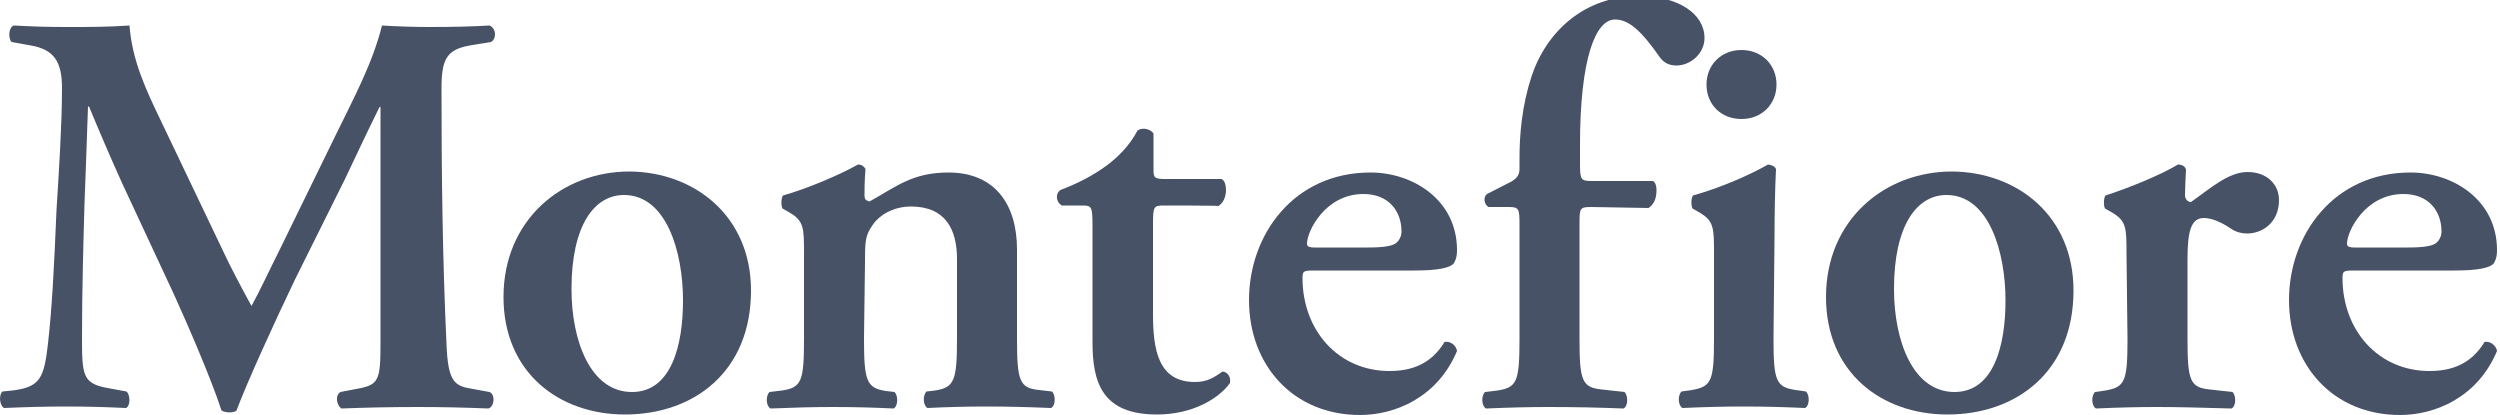
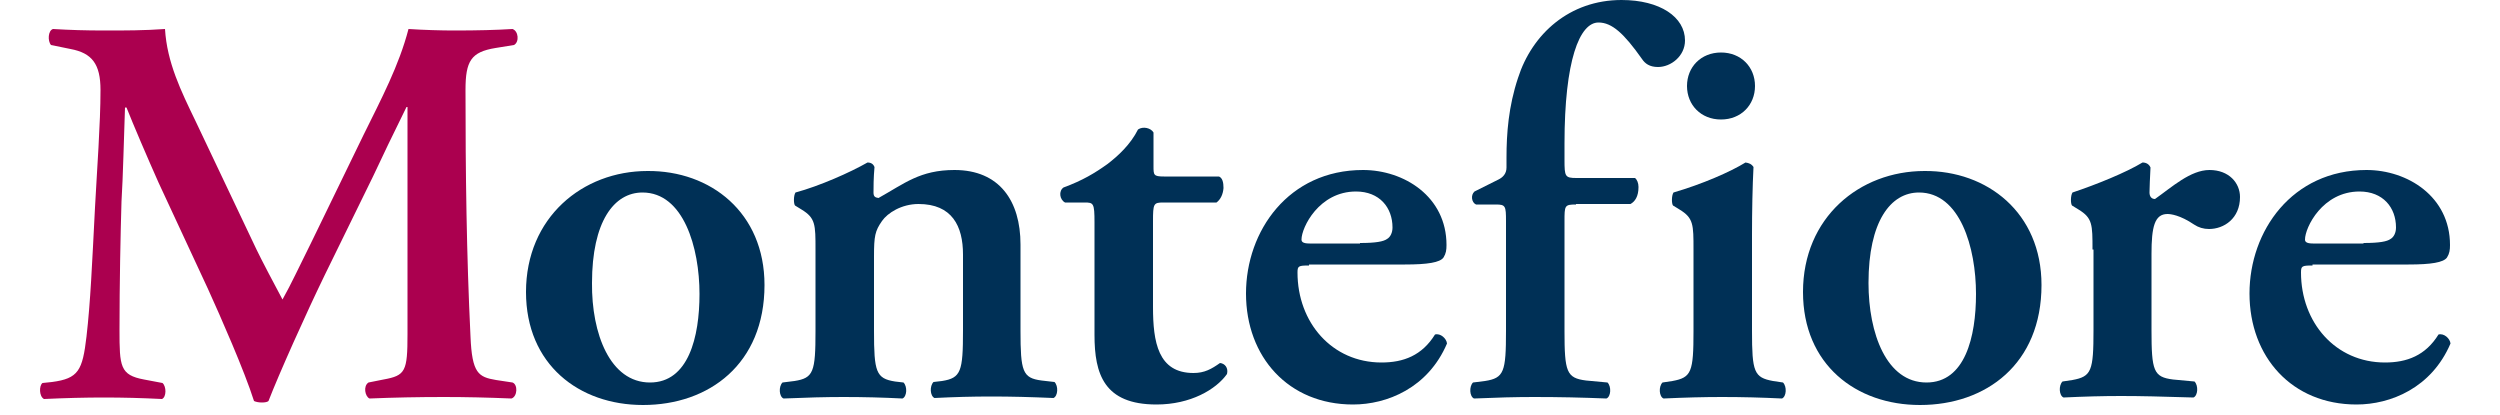
<svg xmlns="http://www.w3.org/2000/svg" version="1.1" id="without_tagline" x="0px" y="0px" viewBox="0 0 500 83" style="enable-background:new 0 0 500 83;" xml:space="preserve">
  <style type="text/css">
- 	.st0{fill:#475267;}
+ 	.st0{fill:#AB004F;}
+ 	.st1{fill:#003056;}
</style>
-   <g>
-     <g>
-       <path class="st0" d="M97.9,78.4c1.2,0.5,1,2.9-0.2,3.3c-4.9-0.2-9.4-0.3-14-0.3c-5.4,0-10.4,0.1-15.4,0.3    c-0.9-0.5-1.4-2.6-0.2-3.3l3.1-0.6c4.6-0.8,4.9-1.6,4.9-9.4v-47h-0.2c-3.1,6.3-4.7,9.8-6.9,14.4L59,55.9    c-3.9,8.1-9.7,20.8-11.7,26.2c-0.5,0.5-2.2,0.5-3,0c-2-6.2-6.9-17.5-9.5-23.2L24.5,36.8c-2.2-4.8-5.3-12.1-6.7-15.5h-0.2    c-0.2,5.6-0.5,14.6-0.7,19.4c-0.2,7-0.5,17.3-0.5,26.7c0,7.6,0.1,9.3,5.1,10.2l3.8,0.7c0.8,0.7,0.8,2.9-0.1,3.3    c-4.3-0.2-7.8-0.3-12.1-0.3c-3.7,0-7.8,0.1-12.3,0.3c-1-0.6-1-2.8-0.3-3.3l2-0.2c5.5-0.7,6.3-2.4,7.1-9.4    c0.8-7.2,1.2-14.7,1.7-26.7c0.5-7.8,1.1-17.4,1.1-24.4c0-5.4-1.7-7.7-6.2-8.5L2.3,8.4c-0.7-0.8-0.6-3,0.5-3.3    c3.5,0.2,6.6,0.3,10.8,0.3c4,0,8.1,0,12.3-0.3c0.5,6.9,3.3,12.9,6.3,19.1l12.7,26.6c0.9,2,3.9,7.7,5.4,10.4c1.8-3.3,3.3-6.6,6-12    l10.8-22.1c3.7-7.6,7.4-14.4,9.3-22c3.1,0.2,6.9,0.3,9.4,0.3c4.8,0,8.9-0.1,12.1-0.3c1.3,0.5,1.5,2.6,0.3,3.3L94.5,9    c-5.1,0.8-6.2,2.6-6.2,8.7c0,17,0.2,34,1,51.1c0.3,7.7,1.6,8.4,5.3,9L97.9,78.4z" />
-       <path class="st0" d="M126.4,78.4c7.9,0,10.2-9.4,10.2-18.3c0-9.7-3.3-21.1-11.8-21.1c-5.9,0-10.5,6-10.5,18.8    C114.3,68.2,118.1,78.4,126.4,78.4 M150.2,58.1c0,16.3-11.5,24.8-25.2,24.8c-13.2,0-24.3-8.4-24.3-23.5    c0-15.4,11.7-25.1,25.2-25.1C138.9,34.4,150.2,43.2,150.2,58.1" />
-       <path class="st0" d="M172.8,67.7c0,8.5,0.5,9.9,4.4,10.5l1.7,0.2c0.8,0.8,0.7,2.9-0.2,3.3c-4-0.2-7.9-0.3-12.2-0.3    c-3.7,0-7.6,0.1-12.4,0.3c-0.9-0.5-1-2.5-0.2-3.3l2.5-0.3c3.9-0.6,4.4-1.8,4.4-10.3V50.8c0-5.2,0-6.6-2.9-8.3l-1.4-0.8    c-0.3-0.5-0.3-2.1,0.1-2.6c4.9-1.4,11.3-4.1,15-6.2c0.8,0,1.3,0.5,1.5,0.9c-0.2,2.2-0.2,4.4-0.2,5.3c0,0.8,0.3,1,1,1.2    c5.4-3,8.6-5.8,15.8-5.8c9.3,0,13.7,6.4,13.7,15.4v17.8c0,8.5,0.5,9.9,4.4,10.3l2.6,0.3c0.8,0.8,0.7,2.9-0.2,3.3    c-4.8-0.2-8.7-0.3-13-0.3c-3.8,0-7.7,0.1-11.7,0.3c-0.9-0.5-1-2.5-0.2-3.3l1.7-0.2c3.9-0.6,4.4-2,4.4-10.5V51.8    c0-5.9-2.3-10.5-9.2-10.5c-3.6,0-6.4,1.8-7.6,3.6c-1.5,2.1-1.6,3.1-1.6,7.4L172.8,67.7L172.8,67.7z" />
-       <path class="st0" d="M232.8,41.1c-2.1,0-2.2,0.2-2.2,3.9v17.7c0,7.2,1,13.7,8.4,13.7c2.3,0,3.7-0.8,5.5-2.1c1,0.1,1.7,1,1.5,2.3    c-2.3,3.2-7.6,6.3-14.6,6.3c-10.9,0-12.9-6.3-12.9-14.4V45.2c0-4-0.2-4.1-2.1-4.1h-4c-1.2-0.6-1.4-2.4-0.3-3.1    c3.9-1.5,6.6-3,9.1-4.8c2.2-1.6,4.7-4,6.3-7.1c1-0.7,2.6-0.3,3.2,0.6v6.9c0,1.8,0,2.2,2.2,2.2h11.4c0.7,0.3,0.9,1.3,0.9,2.4    c-0.1,1.4-0.6,2.4-1.5,3C243.8,41.1,232.8,41.1,232.8,41.1z" />
-       <path class="st0" d="M273.5,49.5c3.3,0,4.8-0.3,5.6-0.8c0.7-0.5,1.2-1.4,1.2-2.4c0-4.1-2.6-7.5-7.6-7.5c-7.7,0-11.3,7.5-11.3,9.9    c0,0.5,0.2,0.8,1.6,0.8C263,49.5,273.5,49.5,273.5,49.5z M262.9,54.1c-2.2,0-2.4,0.1-2.4,1.5c0,10.4,7.1,18.6,17.4,18.6    c4.6,0,8.4-1.5,11-5.8c1.2-0.3,2.4,0.8,2.5,1.8C287.5,79.5,279,83,272,83c-13.3,0-22.2-9.9-22.2-23c0-13,8.9-25.5,24.3-25.5    c8.5,0,17.3,5.5,17.3,15.5c0,1-0.1,1.7-0.6,2.6c-0.7,1-3.3,1.5-7.9,1.5H262.9z" />
-       <path class="st0" d="M481.5,49.5c3.3,0,4.8-0.3,5.6-0.8c0.7-0.5,1.2-1.4,1.2-2.4c0-4.1-2.6-7.5-7.6-7.5c-7.7,0-11.3,7.5-11.3,9.9    c0,0.5,0.2,0.8,1.6,0.8C471,49.5,481.5,49.5,481.5,49.5z M470.9,54.1c-2.2,0-2.4,0.1-2.4,1.5c0,10.4,7.1,18.6,17.4,18.6    c4.6,0,8.4-1.5,11-5.8c1.1-0.3,2.4,0.8,2.5,1.8C495.5,79.5,487,83,480,83c-13.3,0-22.2-9.9-22.2-23c0-13,8.9-25.5,24.3-25.5    c8.5,0,17.3,5.5,17.3,15.5c0,1-0.1,1.7-0.6,2.6c-0.7,1-3.3,1.5-7.9,1.5H470.9z" />
-       <path class="st0" d="M318.3,41.4c-2.4,0-2.4,0.2-2.4,3.6v22.7c0,8.5,0.5,9.8,4.5,10.2l4.5,0.5c0.8,0.8,0.7,2.9-0.2,3.3    c-5.2-0.2-9.7-0.3-15.1-0.3c-3.8,0-7.7,0.1-12.4,0.3c-0.9-0.5-1-2.5-0.2-3.3l2.5-0.3c3.9-0.6,4.4-1.8,4.4-10.3V44.9    c0-3.1-0.1-3.5-2.1-3.5h-4.1c-0.9-0.5-1.1-2-0.3-2.6l4.9-2.5c0.8-0.5,1.6-1.1,1.6-2.5v-2.1c0-4.9,0.5-10.6,2.4-16.4    c3-9.1,10.7-16.1,21.5-16.1c7.9,0,13.1,3.6,13.1,8.4c0,3.2-2.9,5.5-5.6,5.5c-1.7,0-2.6-0.7-3.3-1.6c-3.7-5.3-6.2-7.6-9-7.6    c-3.9,0-7,7.8-7,25.1v3.5c0,3.5,0.1,3.7,2.5,3.7h12.1c0.5,0.3,0.7,1,0.7,1.8c0,2-0.7,3-1.6,3.6L318.3,41.4L318.3,41.4z" />
-       <path class="st0" d="M341.3,16.9c0-3.9,2.9-6.9,7-6.9c4.1,0,7,3,7,6.9c0,3.9-2.9,6.9-7,6.9C344.2,23.8,341.3,20.9,341.3,16.9     M354.7,67.7c0,8.5,0.5,9.7,4.4,10.3l2.1,0.3c0.8,0.8,0.7,2.9-0.2,3.3c-4.3-0.2-8.2-0.3-12.4-0.3c-3.8,0-7.7,0.1-12.1,0.3    c-0.9-0.5-1-2.5-0.2-3.3l2.1-0.3c3.9-0.7,4.4-1.8,4.4-10.3V50.8c0-5.2,0-6.6-2.9-8.3l-1.4-0.8c-0.3-0.5-0.3-2.1,0.1-2.6    c6-1.7,11.7-4.3,15-6.2c0.7,0.1,1.3,0.3,1.6,0.9c-0.2,3.8-0.3,9.3-0.3,14L354.7,67.7L354.7,67.7z" />
-       <path class="st0" d="M390.9,78.4c7.9,0,10.2-9.4,10.2-18.3c0-9.7-3.3-21.1-11.8-21.1c-5.9,0-10.5,6-10.5,18.8    C378.8,68.2,382.6,78.4,390.9,78.4 M414.7,58.1c0,16.3-11.5,24.8-25.2,24.8c-13.2,0-24.3-8.4-24.3-23.5    c0-15.4,11.7-25.1,25.2-25.1C403.5,34.4,414.7,43.2,414.7,58.1" />
-       <path class="st0" d="M425.3,50.8c0-5.2,0-6.6-2.9-8.3l-1.4-0.8c-0.3-0.5-0.3-2.1,0.1-2.6c4.9-1.6,11-4.1,14.5-6.2    c0.7,0,1.4,0.3,1.6,1C437.1,36,437,38,437,39c0,0.8,0.5,1.4,1.2,1.4c3.6-2.5,7.4-6,11.3-6c4,0,6.3,2.6,6.3,5.6    c0,4.5-3.3,6.7-6.4,6.7c-1.1,0-2.2-0.3-3.1-0.9c-2.9-2-4.8-2.2-5.5-2.2c-2.6,0-3.3,2.6-3.3,8.3v15.8c0,8.5,0.5,9.8,4.5,10.2    l4.5,0.5c0.8,0.8,0.7,2.9-0.2,3.3c-6.9-0.2-10.8-0.3-15.1-0.3c-3.8,0-7.6,0.1-12,0.3c-0.9-0.5-1-2.5-0.2-3.3l2.1-0.3    c3.9-0.7,4.4-1.8,4.4-10.3L425.3,50.8L425.3,50.8z" />
-     </g>
-   </g>
+   <path class="st0" d="M102.5,76.5c1.1,0.4,1,2.8-0.2,3.2c-4.8-0.2-9.1-0.3-13.5-0.3c-5.2,0-10,0.1-14.9,0.3c-0.9-0.4-1.3-2.5-0.2-3.2  l3-0.6c4.4-0.8,4.8-1.6,4.8-9.1V21.4h-0.2c-3,6.1-4.6,9.4-6.7,13.9L65,54.9c-3.8,7.8-9.3,20.1-11.3,25.3c-0.4,0.4-2.1,0.4-2.9,0  c-1.9-6-6.7-16.9-9.2-22.4l-9.9-21.3c-2.1-4.7-5.1-11.7-6.4-15H25c-0.2,5.4-0.4,14.1-0.7,18.8C24.1,47,23.9,56.8,23.9,66  c0,7.3,0.1,9,4.9,9.9l3.7,0.7c0.8,0.7,0.8,2.8-0.1,3.2c-4.1-0.2-7.6-0.3-11.7-0.3c-3.6,0-7.6,0.1-11.9,0.3c-1-0.5-1-2.7-0.3-3.2  l1.9-0.2c5.3-0.7,6.1-2.3,6.9-9.1c0.8-7,1.1-14.2,1.7-25.8c0.4-7.6,1.1-16.8,1.1-23.5c0-5.2-1.7-7.4-6-8.2L10.2,9  c-0.7-0.8-0.6-2.9,0.4-3.2C14,6,17,6.1,21.1,6.1c3.9,0,7.8,0,11.9-0.3c0.4,6.7,3.2,12.4,6.1,18.4l12.2,25.7c0.9,1.9,3.8,7.4,5.2,10  c1.8-3.2,3.2-6.3,5.8-11.5L72.7,27c3.6-7.3,7.1-13.9,9-21.2c3,0.2,6.7,0.3,9.1,0.3c4.7,0,8.5-0.1,11.7-0.3c1.2,0.4,1.4,2.6,0.3,3.2  l-3.7,0.6c-4.9,0.8-6,2.6-6,8.4c0,16.4,0.2,32.9,1,49.3c0.3,7.4,1.6,8.1,5.1,8.7L102.5,76.5L102.5,76.5z" />
+   <path class="st1" d="M152.9,57c0,15.8-11.1,24-24.3,24c-12.8,0-23.4-8.1-23.4-22.6c0-14.9,11.3-24.2,24.3-24.2  C142.1,34.1,152.9,42.5,152.9,57L152.9,57z M130,76.5c7.7,0,9.9-9.1,9.9-17.7c0-9.3-3.2-20.3-11.4-20.3c-5.7,0-10.1,5.8-10.1,18.1  C118.3,66.7,122,76.5,130,76.5L130,76.5z" />
+   <path class="st1" d="M174.8,66.2c0,8.2,0.4,9.5,4.2,10.1l1.7,0.2c0.8,0.8,0.7,2.8-0.2,3.2c-3.9-0.2-7.7-0.3-11.8-0.3  c-3.6,0-7.3,0.1-12,0.3c-0.9-0.4-1-2.4-0.2-3.2l2.4-0.3c3.8-0.6,4.2-1.8,4.2-10V49.9c0-5,0-6.3-2.8-8l-1.3-0.8  c-0.3-0.4-0.3-2,0.1-2.6c4.8-1.3,10.9-4,14.4-6c0.8,0,1.2,0.4,1.4,0.9c-0.2,2.1-0.2,4.2-0.2,5.1c0,0.8,0.3,1,1,1.1  c5.2-2.9,8.3-5.6,15.2-5.6c9,0,13.2,6.2,13.2,14.9v17.2c0,8.2,0.4,9.5,4.2,10l2.6,0.3c0.8,0.8,0.7,2.8-0.2,3.2  c-4.7-0.2-8.4-0.3-12.5-0.3c-3.7,0-7.4,0.1-11.3,0.3c-0.9-0.4-1-2.4-0.2-3.2l1.7-0.2c3.8-0.6,4.2-1.9,4.2-10.1V50.9  c0-5.7-2.2-10.1-8.9-10.1c-3.4,0-6.2,1.8-7.3,3.4c-1.4,2-1.6,3-1.6,7.1V66.2L174.8,66.2z" />
+   <path class="st1" d="M232.7,40.5c-2,0-2.1,0.2-2.1,3.8v17.1c0,7,1,13.2,8.1,13.2c2.2,0,3.6-0.8,5.3-2c1,0.1,1.7,1,1.4,2.2  c-2.2,3.1-7.3,6.1-14.1,6.1c-10.5,0-12.4-6.1-12.4-13.9V44.5c0-3.9-0.2-4-2-4h-3.9c-1.1-0.6-1.3-2.3-0.3-3c3.8-1.4,6.3-2.9,8.8-4.7  c2.1-1.6,4.6-3.9,6.1-6.9c1-0.7,2.6-0.3,3.1,0.6v6.7c0,1.8,0,2.1,2.1,2.1h11c0.7,0.3,0.9,1.2,0.9,2.3c-0.1,1.3-0.6,2.3-1.4,2.9  H232.7L232.7,40.5z" />
+   <path class="st1" d="M261.8,53.1c-2.1,0-2.3,0.1-2.3,1.4c0,10,6.9,18,16.8,18c4.4,0,8.1-1.4,10.7-5.6c1.1-0.3,2.3,0.8,2.4,1.8  c-3.8,8.9-12,12.2-18.8,12.2c-12.9,0-21.4-9.5-21.4-22.2c0-12.5,8.5-24.7,23.4-24.7c8.2,0,16.7,5.3,16.7,15c0,1-0.1,1.7-0.6,2.5  c-0.7,1-3.2,1.4-7.7,1.4H261.8L261.8,53.1z M272,48.6c3.2,0,4.7-0.3,5.4-0.8c0.7-0.4,1.1-1.3,1.1-2.3c0-4-2.6-7.2-7.3-7.2  c-7.4,0-10.9,7.2-10.9,9.6c0,0.4,0.2,0.8,1.6,0.8H272L272,48.6z" />
+   <path class="st1" d="M462.5,53.1c-2.1,0-2.3,0.1-2.3,1.4c0,10,6.9,18,16.8,18c4.4,0,8.1-1.4,10.7-5.6c1.1-0.3,2.3,0.8,2.4,1.8  c-3.8,8.9-12,12.2-18.8,12.2c-12.9,0-21.4-9.5-21.4-22.2c0-12.5,8.5-24.7,23.4-24.7c8.2,0,16.7,5.3,16.7,15c0,1-0.1,1.7-0.6,2.5  c-0.7,1-3.2,1.4-7.7,1.4H462.5L462.5,53.1z M472.7,48.6c3.2,0,4.7-0.3,5.4-0.8c0.7-0.4,1.1-1.3,1.1-2.3c0-4-2.6-7.2-7.3-7.2  c-7.4,0-10.9,7.2-10.9,9.6c0,0.4,0.2,0.8,1.6,0.8H472.7L472.7,48.6z" />
+   <path class="st1" d="M315.2,40.9c-2.3,0-2.3,0.2-2.3,3.4v21.9c0,8.2,0.4,9.4,4.3,9.9l4.3,0.4c0.8,0.8,0.7,2.8-0.2,3.2  c-5-0.2-9.3-0.3-14.5-0.3c-3.7,0-7.4,0.1-12,0.3c-0.9-0.4-1-2.4-0.2-3.2l2.4-0.3c3.8-0.6,4.2-1.8,4.2-10v-22c0-3-0.1-3.3-2-3.3h-4  c-0.9-0.4-1.1-1.9-0.3-2.6l4.8-2.4c0.8-0.4,1.6-1.1,1.6-2.4v-2c0-4.8,0.4-10.2,2.3-15.9C306.4,6.8,313.9,0,324.3,0  C332,0,337,3.4,337,8.1c0,3.1-2.8,5.3-5.4,5.3c-1.7,0-2.6-0.7-3.2-1.6c-3.6-5.1-6-7.3-8.7-7.3c-3.8,0-6.8,7.6-6.8,24.2v3.3  c0,3.3,0.1,3.6,2.4,3.6H327c0.4,0.3,0.7,1,0.7,1.8c0,1.9-0.7,2.9-1.6,3.4H315.2L315.2,40.9z" />
+   <path class="st1" d="M350.4,66.2c0,8.2,0.4,9.3,4.2,10l2,0.3c0.8,0.8,0.7,2.8-0.2,3.2c-4.1-0.2-7.9-0.3-12-0.3  c-3.7,0-7.4,0.1-11.7,0.3c-0.9-0.4-1-2.4-0.2-3.2l2-0.3c3.8-0.7,4.2-1.8,4.2-10V49.9c0-5,0-6.3-2.8-8l-1.3-0.8  c-0.3-0.4-0.3-2,0.1-2.6c5.8-1.7,11.3-4.1,14.4-6c0.7,0.1,1.2,0.3,1.6,0.9c-0.2,3.7-0.3,9-0.3,13.5V66.2L350.4,66.2z M337.4,17.2  c0-3.8,2.8-6.7,6.8-6.7c4,0,6.8,2.9,6.8,6.7c0,3.8-2.8,6.7-6.8,6.7C340.2,23.9,337.4,21,337.4,17.2L337.4,17.2z" />
+   <path class="st1" d="M408.3,57c0,15.8-11.1,24-24.3,24c-12.8,0-23.4-8.1-23.4-22.6c0-14.9,11.3-24.2,24.3-24.2  C397.4,34.1,408.3,42.5,408.3,57L408.3,57z M385.3,76.5c7.7,0,9.9-9.1,9.9-17.7c0-9.3-3.2-20.3-11.4-20.3c-5.7,0-10.1,5.8-10.1,18.1  C373.7,66.7,377.3,76.5,385.3,76.5L385.3,76.5z" />
+   <path class="st1" d="M418.5,49.9c0-5,0-6.3-2.8-8l-1.3-0.8c-0.3-0.4-0.3-2,0.1-2.6c4.8-1.6,10.7-4,14-6c0.7,0,1.3,0.3,1.6,1  c-0.1,2.1-0.2,4-0.2,5c0,0.8,0.4,1.3,1.1,1.3c3.4-2.4,7.1-5.8,10.9-5.8c3.9,0,6.1,2.6,6.1,5.4c0,4.3-3.2,6.4-6.2,6.4  c-1.1,0-2.1-0.3-3-0.9c-2.8-1.9-4.7-2.1-5.3-2.1c-2.6,0-3.2,2.6-3.2,8v15.2c0,8.2,0.4,9.4,4.3,9.9l4.3,0.4c0.8,0.8,0.7,2.8-0.2,3.2  c-6.7-0.2-10.4-0.3-14.5-0.3c-3.7,0-7.3,0.1-11.5,0.3c-0.9-0.4-1-2.4-0.2-3.2l2-0.3c3.8-0.7,4.2-1.8,4.2-10V49.9L418.5,49.9z" />
</svg>
